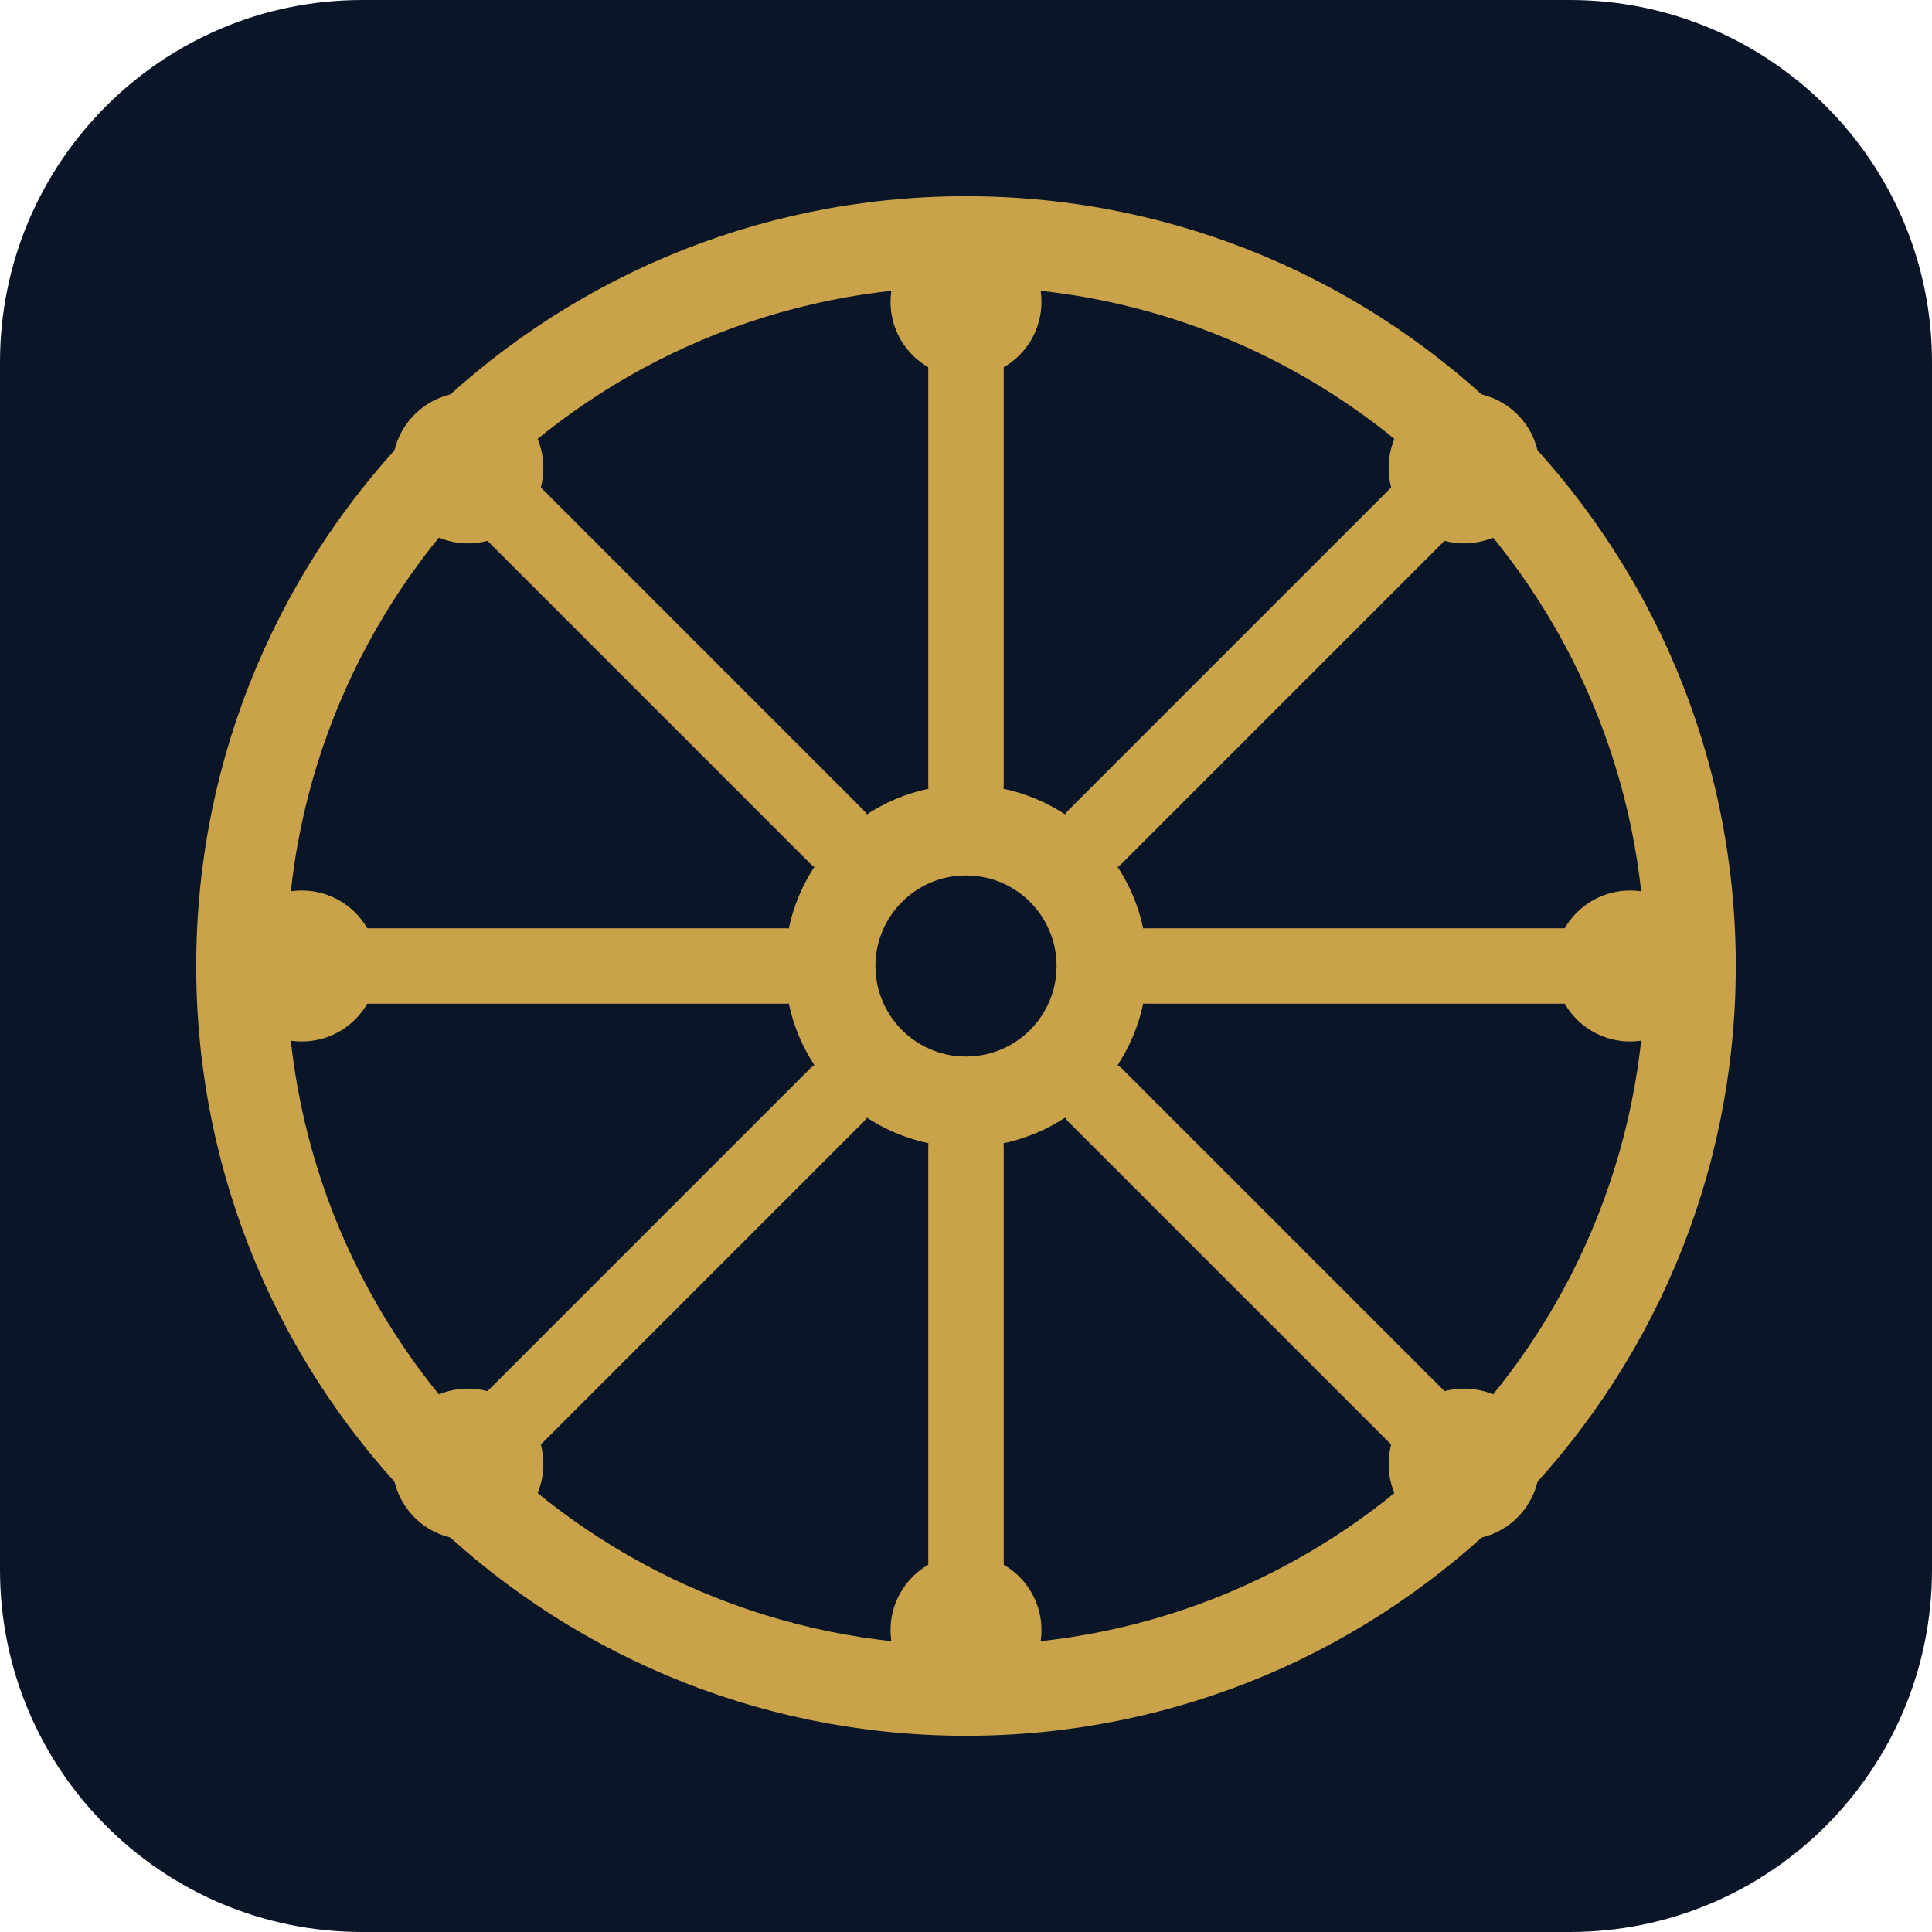
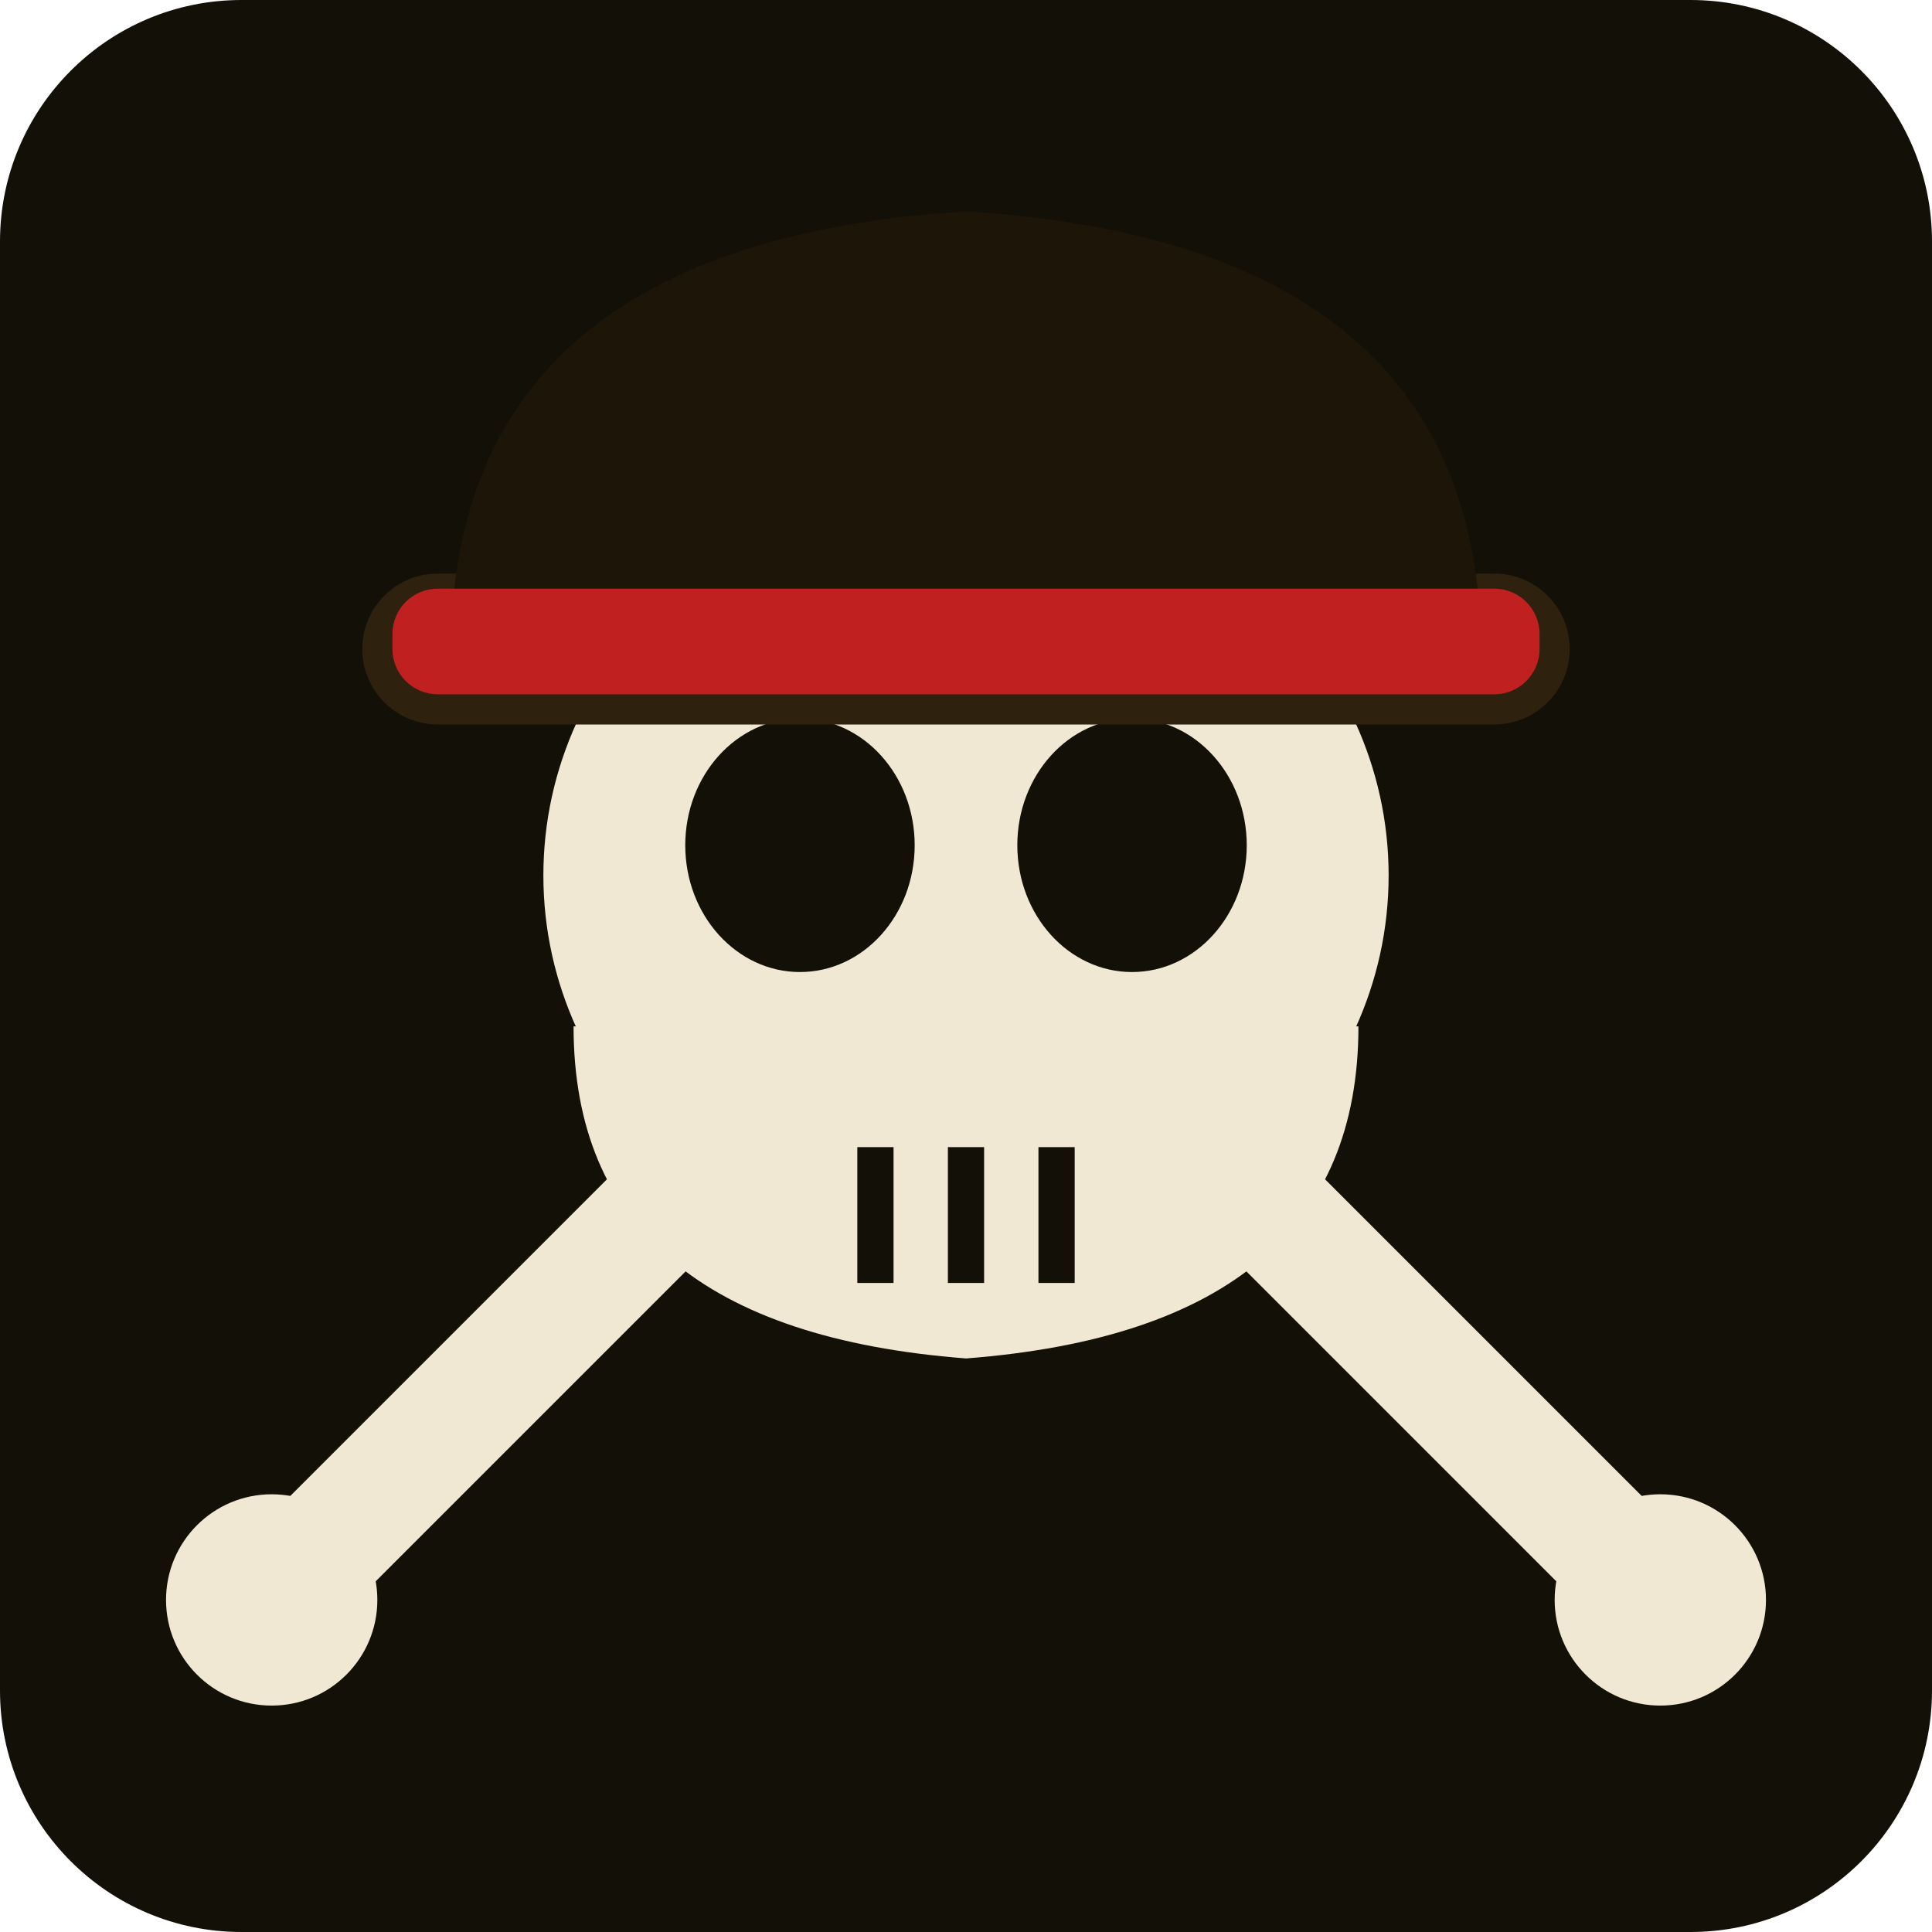
- <svg xmlns="http://www.w3.org/2000/svg" viewBox="0 0 64 64" fill="none">
-   <rect width="64" height="64" rx="12" fill="#0a1628" />
-   <circle cx="32" cy="32" r="24" stroke="#c9a24a" stroke-width="3" fill="none" />
-   <circle cx="32" cy="32" r="6" fill="#c9a24a" />
-   <circle cx="32" cy="32" r="3" fill="#0a1628" />
-   <line x1="32" y1="26" x2="32" y2="10" stroke="#c9a24a" stroke-width="2.5" stroke-linecap="round" />
-   <line x1="32" y1="38" x2="32" y2="54" stroke="#c9a24a" stroke-width="2.5" stroke-linecap="round" />
-   <line x1="26" y1="32" x2="10" y2="32" stroke="#c9a24a" stroke-width="2.5" stroke-linecap="round" />
-   <line x1="38" y1="32" x2="54" y2="32" stroke="#c9a24a" stroke-width="2.5" stroke-linecap="round" />
-   <line x1="27.7" y1="27.7" x2="15.5" y2="15.5" stroke="#c9a24a" stroke-width="2.5" stroke-linecap="round" />
-   <line x1="36.3" y1="36.3" x2="48.5" y2="48.5" stroke="#c9a24a" stroke-width="2.5" stroke-linecap="round" />
-   <line x1="36.3" y1="27.7" x2="48.5" y2="15.5" stroke="#c9a24a" stroke-width="2.5" stroke-linecap="round" />
-   <line x1="27.7" y1="36.3" x2="15.5" y2="48.5" stroke="#c9a24a" stroke-width="2.5" stroke-linecap="round" />
-   <circle cx="32" cy="10" r="2.5" fill="#c9a24a" />
-   <circle cx="32" cy="54" r="2.5" fill="#c9a24a" />
-   <circle cx="10" cy="32" r="2.5" fill="#c9a24a" />
-   <circle cx="54" cy="32" r="2.5" fill="#c9a24a" />
-   <circle cx="15.5" cy="15.5" r="2.5" fill="#c9a24a" />
-   <circle cx="48.5" cy="48.5" r="2.5" fill="#c9a24a" />
-   <circle cx="48.5" cy="15.5" r="2.5" fill="#c9a24a" />
-   <circle cx="15.5" cy="48.5" r="2.5" fill="#c9a24a" />
+ <svg xmlns="http://www.w3.org/2000/svg" viewBox="0 0 64 64">
+   <rect width="64" height="64" rx="8" fill="#131008" />
+   <line x1="10" y1="52" x2="24" y2="38" stroke="#f0e8d2" stroke-width="4" stroke-linecap="round" />
+   <circle cx="9" cy="53" r="3.5" fill="#f0e8d2" />
+   <circle cx="25" cy="37" r="3.5" fill="#f0e8d2" />
+   <line x1="54" y1="52" x2="40" y2="38" stroke="#f0e8d2" stroke-width="4" stroke-linecap="round" />
+   <circle cx="55" cy="53" r="3.5" fill="#f0e8d2" />
+   <circle cx="39" cy="37" r="3.5" fill="#f0e8d2" />
+   <ellipse cx="32" cy="29" rx="14" ry="13" fill="#f0e8d2" />
+   <path d="M19 34 Q19 44 32 45 Q45 44 45 34 Z" fill="#f0e8d2" />
+   <ellipse cx="26.5" cy="28" rx="3.8" ry="4.2" fill="#131008" />
+   <ellipse cx="37.5" cy="28" rx="3.8" ry="4.2" fill="#131008" />
+   <rect x="25" y="38" width="14" height="4.5" rx="1" fill="#f0e8d2" />
+   <line x1="29" y1="38" x2="29" y2="42.5" stroke="#131008" stroke-width="1.2" />
+   <line x1="32" y1="38" x2="32" y2="42.5" stroke="#131008" stroke-width="1.2" />
+   <line x1="35" y1="38" x2="35" y2="42.5" stroke="#131008" stroke-width="1.2" />
+   <rect x="12" y="19" width="40" height="5" rx="2.5" fill="#2e210e" />
+   <path d="M15 20 Q16 8 32 7 Q48 8 49 20 Z" fill="#1c1508" />
+   <rect x="13" y="19.5" width="38" height="3.5" rx="1.5" fill="#c02020" />
</svg>
